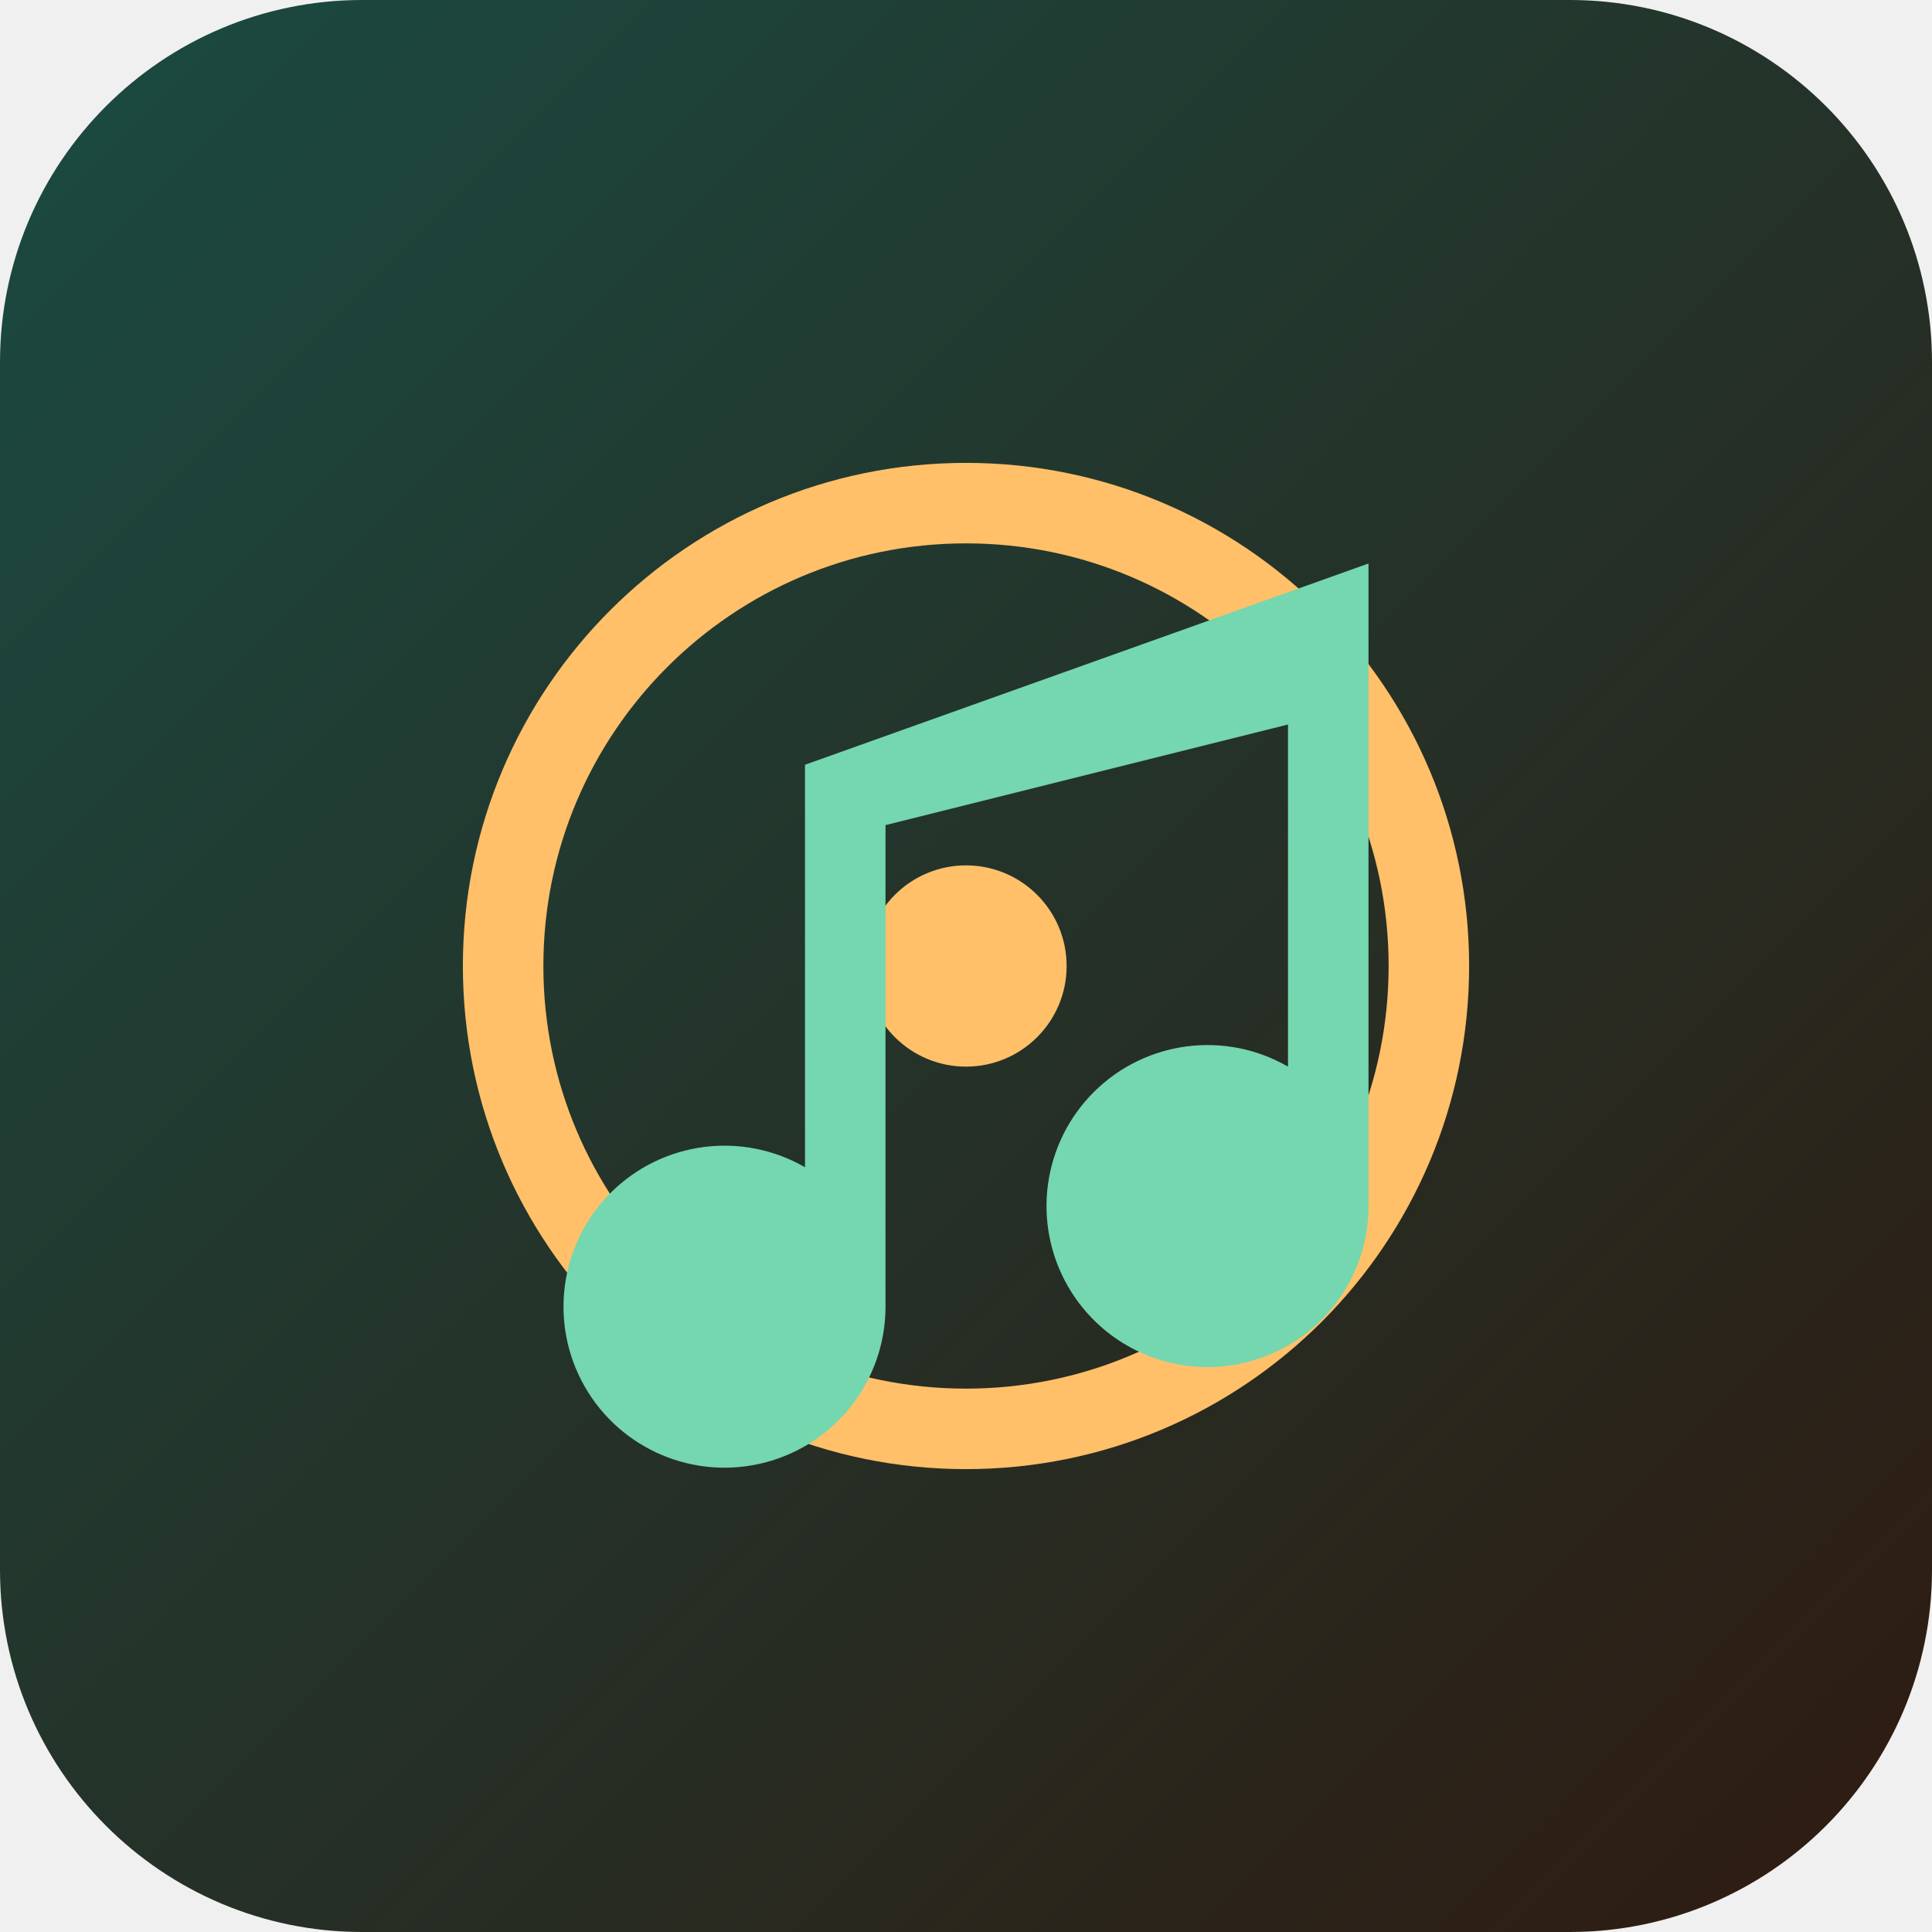
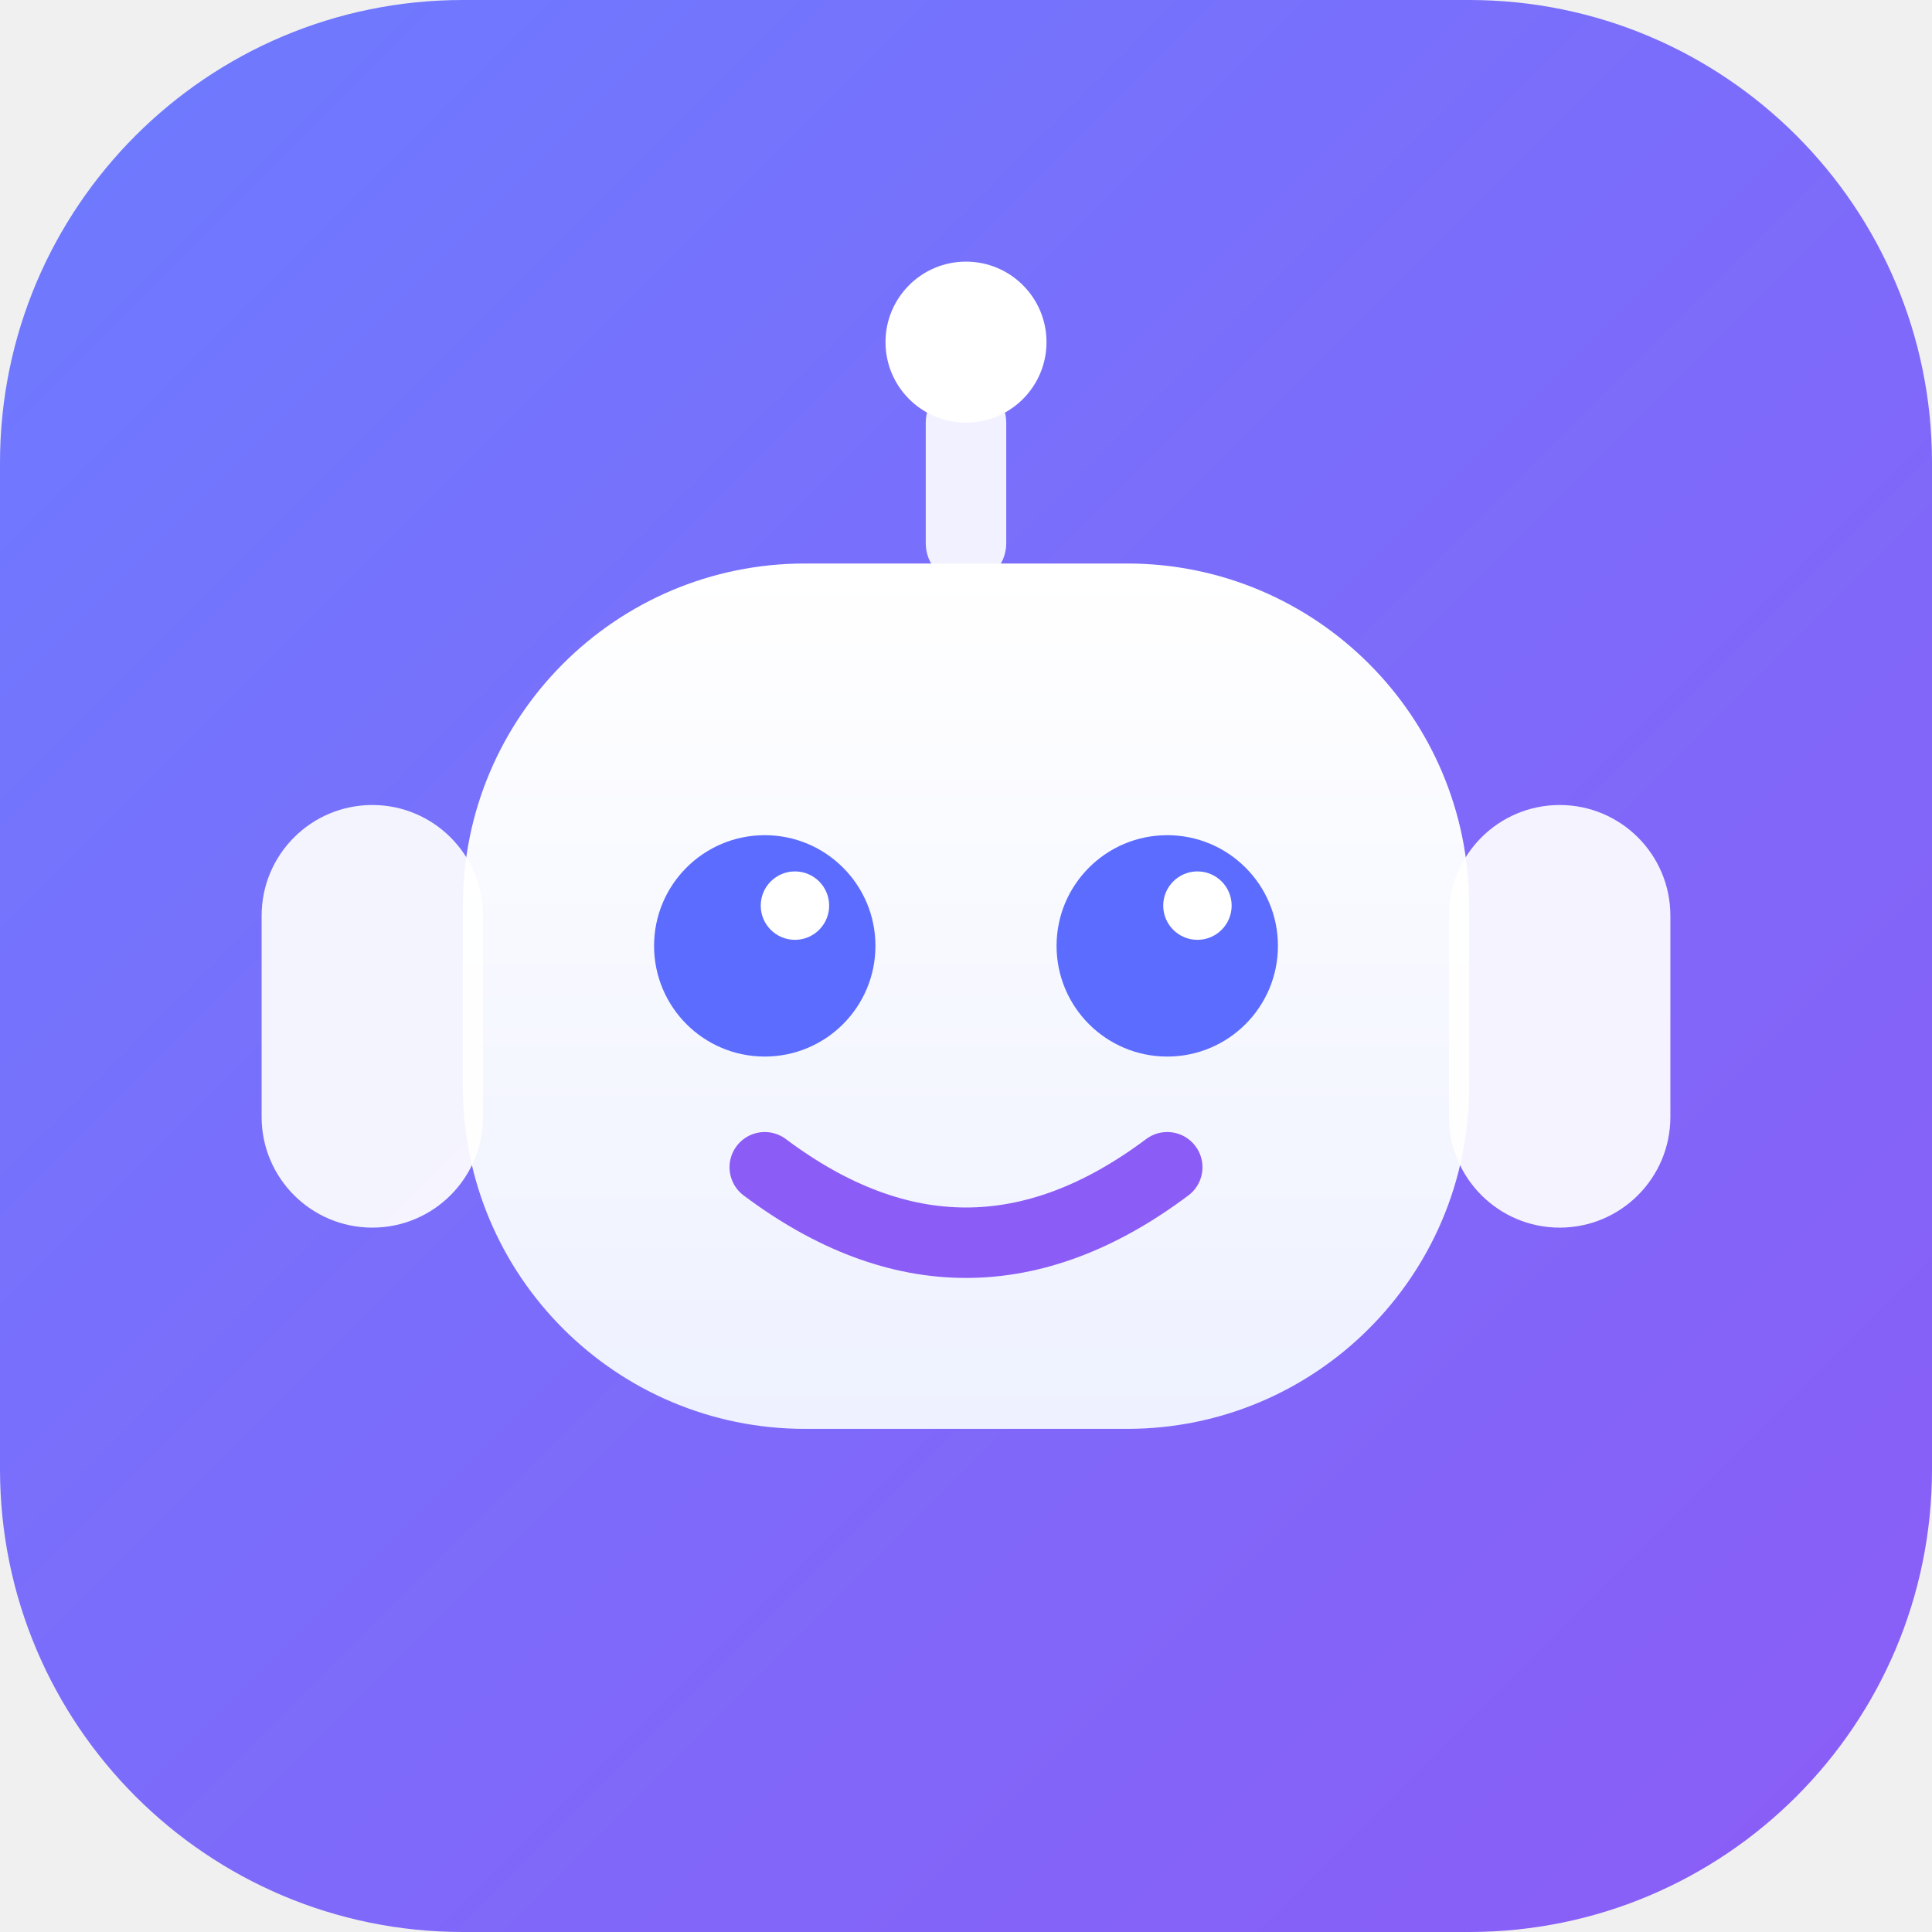
<svg xmlns="http://www.w3.org/2000/svg" viewBox="0 0 192 192">
  <defs>
-     <linearGradient id="g" x1="0" x2="1" y1="0" y2="1">
-       <stop offset="0%" stop-color="#1a4b42" />
-       <stop offset="100%" stop-color="#2f1a10" />
+     <linearGradient id="bg" x1="0" y1="0" x2="1" y2="1">
+       <stop offset="0%" stop-color="#6d7bff" />
+       <stop offset="100%" stop-color="#8b5cf6" />
+     </linearGradient>
+     <linearGradient id="face" x1="0" y1="0" x2="0" y2="1">
+       <stop offset="0%" stop-color="#ffffff" />
+       <stop offset="100%" stop-color="#eef1ff" />
    </linearGradient>
  </defs>
-   <rect width="192" height="192" rx="36" fill="url(#g)" />
-   <circle cx="96" cy="96" r="46" fill="none" stroke="#ffc069" stroke-width="8" />
-   <circle cx="96" cy="96" r="10" fill="#ffc069" />
-   <path d="M136 56v64a16 16 0 1 1-8-14V72l-40 10v48a16 16 0 1 1-8-14V76z" fill="#74d7af" />
+   <rect width="192" height="192" rx="46" fill="url(#bg)" />
+   <circle cx="96" cy="34" r="8" fill="#ffffff" />
+   <rect x="92" y="38" width="8" height="20" rx="4" fill="#ffffff" opacity="0.9" />
+   <rect x="46" y="56" width="100" height="86" rx="34" fill="url(#face)" />
+   <rect x="26" y="80" width="22" height="42" rx="11" fill="#ffffff" opacity="0.92" />
+   <rect x="144" y="80" width="22" height="42" rx="11" fill="#ffffff" opacity="0.92" />
+   <circle cx="76" cy="94" r="11" fill="#5b6cff" />
+   <circle cx="116" cy="94" r="11" fill="#5b6cff" />
+   <circle cx="79" cy="90" r="3.4" fill="#ffffff" />
+   <circle cx="119" cy="90" r="3.4" fill="#ffffff" />
+   <path d="M76 116 q20 15 40 0" fill="none" stroke="#8b5cf6" stroke-width="7" stroke-linecap="round" />
</svg>
